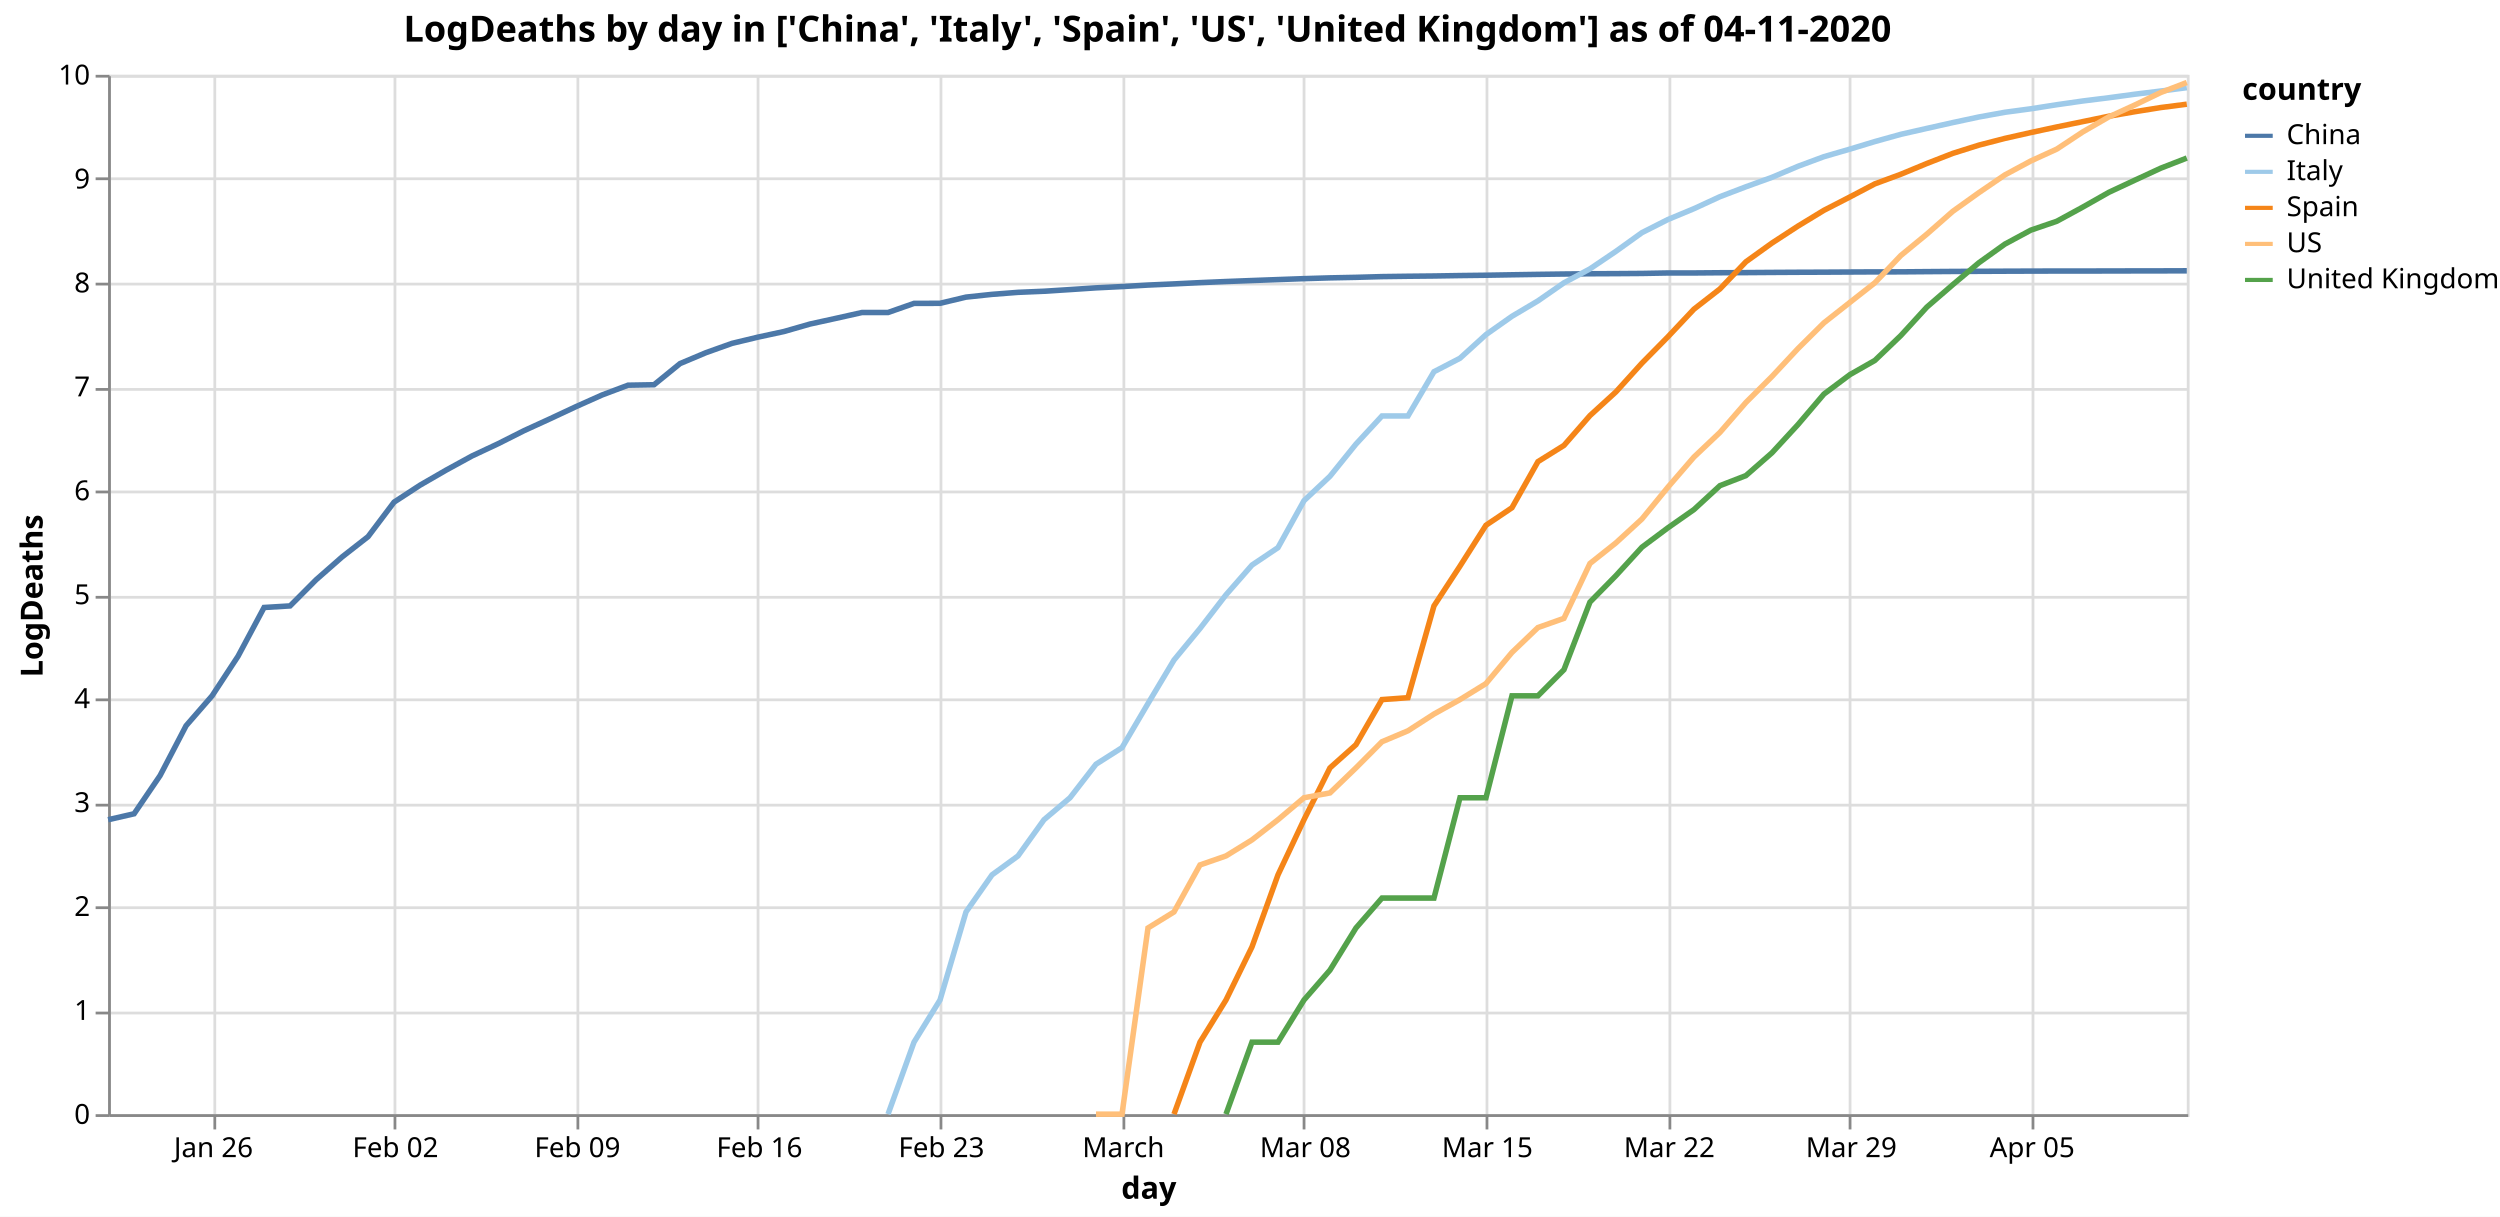
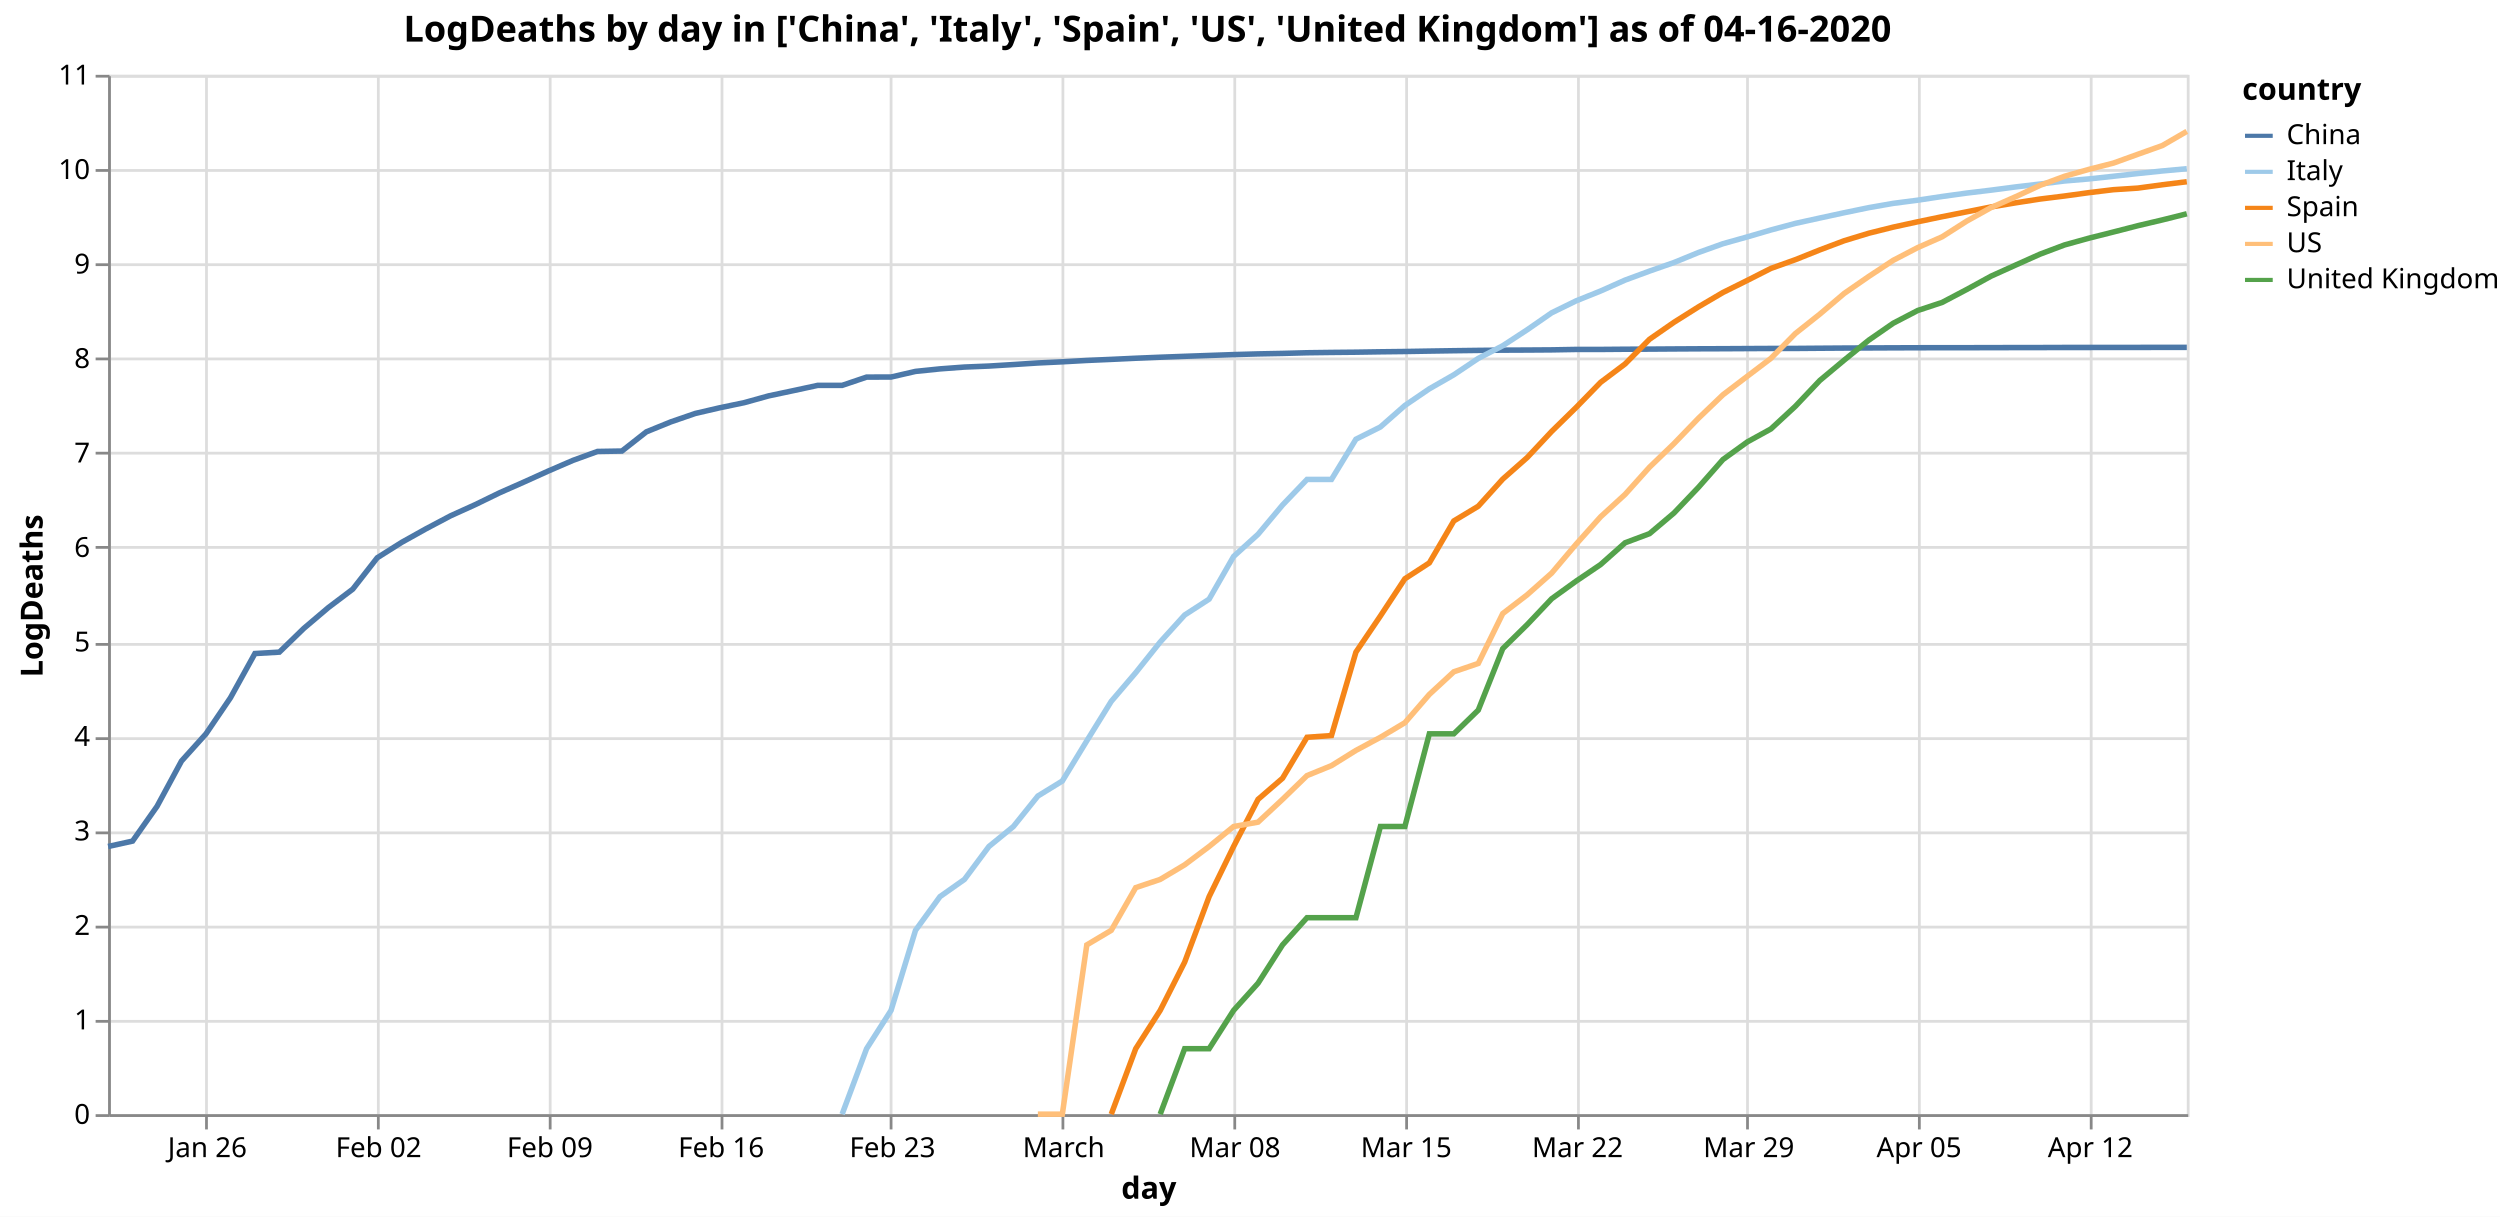
<svg xmlns="http://www.w3.org/2000/svg" class="marks" width="902" height="439" viewBox="0 0 902 439" version="1.1">
  <rect width="902" height="439" style="fill: white;" />
  <g transform="translate(39,27)">
    <g class="mark-group role-frame root">
      <g transform="translate(0,0)">
        <path class="background" d="M0.5,0.5h750v375h-750Z" style="fill: none; stroke: #ddd;" />
        <g>
          <g class="mark-group role-axis">
            <g transform="translate(0.5,375.5)">
              <path class="background" d="M0,0h0v0h0Z" style="pointer-events: none; fill: none;" />
              <g>
                <g class="mark-rule role-axis-grid" style="pointer-events: none;">
-                   <line transform="translate(38,-375)" x2="0" y2="375" style="fill: none; stroke: #ddd; stroke-width: 1; opacity: 1;" />
-                   <line transform="translate(103,-375)" x2="0" y2="375" style="fill: none; stroke: #ddd; stroke-width: 1; opacity: 1;" />
-                   <line transform="translate(169,-375)" x2="0" y2="375" style="fill: none; stroke: #ddd; stroke-width: 1; opacity: 1;" />
-                   <line transform="translate(234,-375)" x2="0" y2="375" style="fill: none; stroke: #ddd; stroke-width: 1; opacity: 1;" />
-                   <line transform="translate(300,-375)" x2="0" y2="375" style="fill: none; stroke: #ddd; stroke-width: 1; opacity: 1;" />
-                   <line transform="translate(366,-375)" x2="0" y2="375" style="fill: none; stroke: #ddd; stroke-width: 1; opacity: 1;" />
-                   <line transform="translate(431,-375)" x2="0" y2="375" style="fill: none; stroke: #ddd; stroke-width: 1; opacity: 1;" />
-                   <line transform="translate(497,-375)" x2="0" y2="375" style="fill: none; stroke: #ddd; stroke-width: 1; opacity: 1;" />
-                   <line transform="translate(563,-375)" x2="0" y2="375" style="fill: none; stroke: #ddd; stroke-width: 1; opacity: 1;" />
-                   <line transform="translate(628,-375)" x2="0" y2="375" style="fill: none; stroke: #ddd; stroke-width: 1; opacity: 1;" />
-                   <line transform="translate(694,-375)" x2="0" y2="375" style="fill: none; stroke: #ddd; stroke-width: 1; opacity: 1;" />
+                   <line transform="translate(35,-375)" x2="0" y2="375" style="fill: none; stroke: #ddd; stroke-width: 1; opacity: 1;" />
+                   <line transform="translate(97,-375)" x2="0" y2="375" style="fill: none; stroke: #ddd; stroke-width: 1; opacity: 1;" />
+                   <line transform="translate(159,-375)" x2="0" y2="375" style="fill: none; stroke: #ddd; stroke-width: 1; opacity: 1;" />
+                   <line transform="translate(221,-375)" x2="0" y2="375" style="fill: none; stroke: #ddd; stroke-width: 1; opacity: 1;" />
+                   <line transform="translate(282,-375)" x2="0" y2="375" style="fill: none; stroke: #ddd; stroke-width: 1; opacity: 1;" />
+                   <line transform="translate(344,-375)" x2="0" y2="375" style="fill: none; stroke: #ddd; stroke-width: 1; opacity: 1;" />
+                   <line transform="translate(406,-375)" x2="0" y2="375" style="fill: none; stroke: #ddd; stroke-width: 1; opacity: 1;" />
+                   <line transform="translate(468,-375)" x2="0" y2="375" style="fill: none; stroke: #ddd; stroke-width: 1; opacity: 1;" />
+                   <line transform="translate(530,-375)" x2="0" y2="375" style="fill: none; stroke: #ddd; stroke-width: 1; opacity: 1;" />
+                   <line transform="translate(591,-375)" x2="0" y2="375" style="fill: none; stroke: #ddd; stroke-width: 1; opacity: 1;" />
+                   <line transform="translate(653,-375)" x2="0" y2="375" style="fill: none; stroke: #ddd; stroke-width: 1; opacity: 1;" />
+                   <line transform="translate(715,-375)" x2="0" y2="375" style="fill: none; stroke: #ddd; stroke-width: 1; opacity: 1;" />
                </g>
              </g>
              <path class="foreground" d="" style="pointer-events: none; display: none; fill: none;" />
            </g>
          </g>
          <g class="mark-group role-axis">
            <g transform="translate(0.5,0.5)">
              <path class="background" d="M0,0h0v0h0Z" style="pointer-events: none; fill: none;" />
              <g>
                <g class="mark-rule role-axis-grid" style="pointer-events: none;">
                  <line transform="translate(0,375)" x2="750" y2="0" style="fill: none; stroke: #ddd; stroke-width: 1; opacity: 1;" />
-                   <line transform="translate(0,338)" x2="750" y2="0" style="fill: none; stroke: #ddd; stroke-width: 1; opacity: 1;" />
-                   <line transform="translate(0,300)" x2="750" y2="0" style="fill: none; stroke: #ddd; stroke-width: 1; opacity: 1;" />
-                   <line transform="translate(0,263)" x2="750" y2="0" style="fill: none; stroke: #ddd; stroke-width: 1; opacity: 1;" />
-                   <line transform="translate(0,225)" x2="750" y2="0" style="fill: none; stroke: #ddd; stroke-width: 1; opacity: 1;" />
-                   <line transform="translate(0,188)" x2="750" y2="0" style="fill: none; stroke: #ddd; stroke-width: 1; opacity: 1;" />
-                   <line transform="translate(0,150)" x2="750" y2="0" style="fill: none; stroke: #ddd; stroke-width: 1; opacity: 1;" />
-                   <line transform="translate(0,113)" x2="750" y2="0" style="fill: none; stroke: #ddd; stroke-width: 1; opacity: 1;" />
-                   <line transform="translate(0,75)" x2="750" y2="0" style="fill: none; stroke: #ddd; stroke-width: 1; opacity: 1;" />
-                   <line transform="translate(0,37)" x2="750" y2="0" style="fill: none; stroke: #ddd; stroke-width: 1; opacity: 1;" />
+                   <line transform="translate(0,341)" x2="750" y2="0" style="fill: none; stroke: #ddd; stroke-width: 1; opacity: 1;" />
+                   <line transform="translate(0,307)" x2="750" y2="0" style="fill: none; stroke: #ddd; stroke-width: 1; opacity: 1;" />
+                   <line transform="translate(0,273)" x2="750" y2="0" style="fill: none; stroke: #ddd; stroke-width: 1; opacity: 1;" />
+                   <line transform="translate(0,239)" x2="750" y2="0" style="fill: none; stroke: #ddd; stroke-width: 1; opacity: 1;" />
+                   <line transform="translate(0,205)" x2="750" y2="0" style="fill: none; stroke: #ddd; stroke-width: 1; opacity: 1;" />
+                   <line transform="translate(0,170)" x2="750" y2="0" style="fill: none; stroke: #ddd; stroke-width: 1; opacity: 1;" />
+                   <line transform="translate(0,136)" x2="750" y2="0" style="fill: none; stroke: #ddd; stroke-width: 1; opacity: 1;" />
+                   <line transform="translate(0,102)" x2="750" y2="0" style="fill: none; stroke: #ddd; stroke-width: 1; opacity: 1;" />
+                   <line transform="translate(0,68)" x2="750" y2="0" style="fill: none; stroke: #ddd; stroke-width: 1; opacity: 1;" />
+                   <line transform="translate(0,34)" x2="750" y2="0" style="fill: none; stroke: #ddd; stroke-width: 1; opacity: 1;" />
                  <line transform="translate(0,0)" x2="750" y2="0" style="fill: none; stroke: #ddd; stroke-width: 1; opacity: 1;" />
                </g>
              </g>
              <path class="foreground" d="" style="pointer-events: none; display: none; fill: none;" />
            </g>
          </g>
          <g class="mark-group role-axis">
            <g transform="translate(0.5,375.5)">
              <path class="background" d="M0,0h0v0h0Z" style="pointer-events: none; fill: none;" />
              <g>
                <g class="mark-rule role-axis-tick" style="pointer-events: none;">
-                   <line transform="translate(38,0)" x2="0" y2="5" style="fill: none; stroke: #888; stroke-width: 1; opacity: 1;" />
-                   <line transform="translate(103,0)" x2="0" y2="5" style="fill: none; stroke: #888; stroke-width: 1; opacity: 1;" />
-                   <line transform="translate(169,0)" x2="0" y2="5" style="fill: none; stroke: #888; stroke-width: 1; opacity: 1;" />
-                   <line transform="translate(234,0)" x2="0" y2="5" style="fill: none; stroke: #888; stroke-width: 1; opacity: 1;" />
-                   <line transform="translate(300,0)" x2="0" y2="5" style="fill: none; stroke: #888; stroke-width: 1; opacity: 1;" />
-                   <line transform="translate(366,0)" x2="0" y2="5" style="fill: none; stroke: #888; stroke-width: 1; opacity: 1;" />
-                   <line transform="translate(431,0)" x2="0" y2="5" style="fill: none; stroke: #888; stroke-width: 1; opacity: 1;" />
-                   <line transform="translate(497,0)" x2="0" y2="5" style="fill: none; stroke: #888; stroke-width: 1; opacity: 1;" />
-                   <line transform="translate(563,0)" x2="0" y2="5" style="fill: none; stroke: #888; stroke-width: 1; opacity: 1;" />
-                   <line transform="translate(628,0)" x2="0" y2="5" style="fill: none; stroke: #888; stroke-width: 1; opacity: 1;" />
-                   <line transform="translate(694,0)" x2="0" y2="5" style="fill: none; stroke: #888; stroke-width: 1; opacity: 1;" />
+                   <line transform="translate(35,0)" x2="0" y2="5" style="fill: none; stroke: #888; stroke-width: 1; opacity: 1;" />
+                   <line transform="translate(97,0)" x2="0" y2="5" style="fill: none; stroke: #888; stroke-width: 1; opacity: 1;" />
+                   <line transform="translate(159,0)" x2="0" y2="5" style="fill: none; stroke: #888; stroke-width: 1; opacity: 1;" />
+                   <line transform="translate(221,0)" x2="0" y2="5" style="fill: none; stroke: #888; stroke-width: 1; opacity: 1;" />
+                   <line transform="translate(282,0)" x2="0" y2="5" style="fill: none; stroke: #888; stroke-width: 1; opacity: 1;" />
+                   <line transform="translate(344,0)" x2="0" y2="5" style="fill: none; stroke: #888; stroke-width: 1; opacity: 1;" />
+                   <line transform="translate(406,0)" x2="0" y2="5" style="fill: none; stroke: #888; stroke-width: 1; opacity: 1;" />
+                   <line transform="translate(468,0)" x2="0" y2="5" style="fill: none; stroke: #888; stroke-width: 1; opacity: 1;" />
+                   <line transform="translate(530,0)" x2="0" y2="5" style="fill: none; stroke: #888; stroke-width: 1; opacity: 1;" />
+                   <line transform="translate(591,0)" x2="0" y2="5" style="fill: none; stroke: #888; stroke-width: 1; opacity: 1;" />
+                   <line transform="translate(653,0)" x2="0" y2="5" style="fill: none; stroke: #888; stroke-width: 1; opacity: 1;" />
+                   <line transform="translate(715,0)" x2="0" y2="5" style="fill: none; stroke: #888; stroke-width: 1; opacity: 1;" />
                </g>
                <g class="mark-text role-axis-label" style="pointer-events: none;">
-                   <text text-anchor="middle" transform="translate(37.51954,15)" style="font-family: sans-serif; font-size: 10px; fill: #000; opacity: 1;">Jan 26</text>
-                   <text text-anchor="middle" transform="translate(103.1787,15)" style="font-family: sans-serif; font-size: 10px; fill: #000; opacity: 1;">Feb 02</text>
-                   <text text-anchor="middle" transform="translate(168.8379,15)" style="font-family: sans-serif; font-size: 10px; fill: #000; opacity: 1;">Feb 09</text>
-                   <text text-anchor="middle" transform="translate(234.4971,15)" style="font-family: sans-serif; font-size: 10px; fill: #000; opacity: 1;">Feb 16</text>
-                   <text text-anchor="middle" transform="translate(300.1563,15)" style="font-family: sans-serif; font-size: 10px; fill: #000; opacity: 1;">Feb 23</text>
-                   <text text-anchor="middle" transform="translate(365.8155,15)" style="font-family: sans-serif; font-size: 10px; fill: #000; opacity: 1;">March</text>
-                   <text text-anchor="middle" transform="translate(431.4747,15)" style="font-family: sans-serif; font-size: 10px; fill: #000; opacity: 1;">Mar 08</text>
-                   <text text-anchor="middle" transform="translate(497.1339,15)" style="font-family: sans-serif; font-size: 10px; fill: #000; opacity: 1;">Mar 15</text>
-                   <text text-anchor="middle" transform="translate(562.7931,15)" style="font-family: sans-serif; font-size: 10px; fill: #000; opacity: 1;">Mar 22</text>
-                   <text text-anchor="middle" transform="translate(628.4523,15)" style="font-family: sans-serif; font-size: 10px; fill: #000; opacity: 1;">Mar 29</text>
-                   <text text-anchor="middle" transform="translate(693.7207,15)" style="font-family: sans-serif; font-size: 10px; fill: #000; opacity: 1;">Apr 05</text>
+                   <text text-anchor="middle" transform="translate(35.31143,15)" style="font-family: sans-serif; font-size: 10px; fill: #000; opacity: 1;">Jan 26</text>
+                   <text text-anchor="middle" transform="translate(97.10642,15)" style="font-family: sans-serif; font-size: 10px; fill: #000; opacity: 1;">Feb 02</text>
+                   <text text-anchor="middle" transform="translate(158.9014,15)" style="font-family: sans-serif; font-size: 10px; fill: #000; opacity: 1;">Feb 09</text>
+                   <text text-anchor="middle" transform="translate(220.6964,15)" style="font-family: sans-serif; font-size: 10px; fill: #000; opacity: 1;">Feb 16</text>
+                   <text text-anchor="middle" transform="translate(282.4914,15)" style="font-family: sans-serif; font-size: 10px; fill: #000; opacity: 1;">Feb 23</text>
+                   <text text-anchor="middle" transform="translate(344.2864,15)" style="font-family: sans-serif; font-size: 10px; fill: #000; opacity: 1;">March</text>
+                   <text text-anchor="middle" transform="translate(406.0814,15)" style="font-family: sans-serif; font-size: 10px; fill: #000; opacity: 1;">Mar 08</text>
+                   <text text-anchor="middle" transform="translate(467.8764,15)" style="font-family: sans-serif; font-size: 10px; fill: #000; opacity: 1;">Mar 15</text>
+                   <text text-anchor="middle" transform="translate(529.6714,15)" style="font-family: sans-serif; font-size: 10px; fill: #000; opacity: 1;">Mar 22</text>
+                   <text text-anchor="middle" transform="translate(591.4664,15)" style="font-family: sans-serif; font-size: 10px; fill: #000; opacity: 1;">Mar 29</text>
+                   <text text-anchor="middle" transform="translate(652.8936,15)" style="font-family: sans-serif; font-size: 10px; fill: #000; opacity: 1;">Apr 05</text>
+                   <text text-anchor="middle" transform="translate(714.6886,15)" style="font-family: sans-serif; font-size: 10px; fill: #000; opacity: 1;">Apr 12</text>
                </g>
                <g class="mark-rule role-axis-domain" style="pointer-events: none;">
                  <line transform="translate(0,0)" x2="750" y2="0" style="fill: none; stroke: #888; stroke-width: 1; opacity: 1;" />
                </g>
                <g class="mark-text role-axis-title" style="pointer-events: none;">
                  <text text-anchor="middle" transform="translate(375,30)" style="font-family: sans-serif; font-size: 11px; font-weight: bold; fill: #000; opacity: 1;">day</text>
                </g>
              </g>
              <path class="foreground" d="" style="pointer-events: none; display: none; fill: none;" />
            </g>
          </g>
          <g class="mark-group role-axis">
            <g transform="translate(0.5,0.5)">
              <path class="background" d="M0,0h0v0h0Z" style="pointer-events: none; fill: none;" />
              <g>
                <g class="mark-rule role-axis-tick" style="pointer-events: none;">
                  <line transform="translate(0,375)" x2="-5" y2="0" style="fill: none; stroke: #888; stroke-width: 1; opacity: 1;" />
-                   <line transform="translate(0,338)" x2="-5" y2="0" style="fill: none; stroke: #888; stroke-width: 1; opacity: 1;" />
-                   <line transform="translate(0,300)" x2="-5" y2="0" style="fill: none; stroke: #888; stroke-width: 1; opacity: 1;" />
-                   <line transform="translate(0,263)" x2="-5" y2="0" style="fill: none; stroke: #888; stroke-width: 1; opacity: 1;" />
-                   <line transform="translate(0,225)" x2="-5" y2="0" style="fill: none; stroke: #888; stroke-width: 1; opacity: 1;" />
-                   <line transform="translate(0,188)" x2="-5" y2="0" style="fill: none; stroke: #888; stroke-width: 1; opacity: 1;" />
-                   <line transform="translate(0,150)" x2="-5" y2="0" style="fill: none; stroke: #888; stroke-width: 1; opacity: 1;" />
-                   <line transform="translate(0,113)" x2="-5" y2="0" style="fill: none; stroke: #888; stroke-width: 1; opacity: 1;" />
-                   <line transform="translate(0,75)" x2="-5" y2="0" style="fill: none; stroke: #888; stroke-width: 1; opacity: 1;" />
-                   <line transform="translate(0,37)" x2="-5" y2="0" style="fill: none; stroke: #888; stroke-width: 1; opacity: 1;" />
+                   <line transform="translate(0,341)" x2="-5" y2="0" style="fill: none; stroke: #888; stroke-width: 1; opacity: 1;" />
+                   <line transform="translate(0,307)" x2="-5" y2="0" style="fill: none; stroke: #888; stroke-width: 1; opacity: 1;" />
+                   <line transform="translate(0,273)" x2="-5" y2="0" style="fill: none; stroke: #888; stroke-width: 1; opacity: 1;" />
+                   <line transform="translate(0,239)" x2="-5" y2="0" style="fill: none; stroke: #888; stroke-width: 1; opacity: 1;" />
+                   <line transform="translate(0,205)" x2="-5" y2="0" style="fill: none; stroke: #888; stroke-width: 1; opacity: 1;" />
+                   <line transform="translate(0,170)" x2="-5" y2="0" style="fill: none; stroke: #888; stroke-width: 1; opacity: 1;" />
+                   <line transform="translate(0,136)" x2="-5" y2="0" style="fill: none; stroke: #888; stroke-width: 1; opacity: 1;" />
+                   <line transform="translate(0,102)" x2="-5" y2="0" style="fill: none; stroke: #888; stroke-width: 1; opacity: 1;" />
+                   <line transform="translate(0,68)" x2="-5" y2="0" style="fill: none; stroke: #888; stroke-width: 1; opacity: 1;" />
+                   <line transform="translate(0,34)" x2="-5" y2="0" style="fill: none; stroke: #888; stroke-width: 1; opacity: 1;" />
                  <line transform="translate(0,0)" x2="-5" y2="0" style="fill: none; stroke: #888; stroke-width: 1; opacity: 1;" />
                </g>
                <g class="mark-text role-axis-label" style="pointer-events: none;">
                  <text text-anchor="end" transform="translate(-7,378)" style="font-family: sans-serif; font-size: 10px; fill: #000; opacity: 1;">0</text>
-                   <text text-anchor="end" transform="translate(-7,340.5)" style="font-family: sans-serif; font-size: 10px; fill: #000; opacity: 1;">1</text>
-                   <text text-anchor="end" transform="translate(-7,303)" style="font-family: sans-serif; font-size: 10px; fill: #000; opacity: 1;">2</text>
-                   <text text-anchor="end" transform="translate(-7,265.5)" style="font-family: sans-serif; font-size: 10px; fill: #000; opacity: 1;">3</text>
-                   <text text-anchor="end" transform="translate(-7,228)" style="font-family: sans-serif; font-size: 10px; fill: #000; opacity: 1;">4</text>
-                   <text text-anchor="end" transform="translate(-7,190.5)" style="font-family: sans-serif; font-size: 10px; fill: #000; opacity: 1;">5</text>
-                   <text text-anchor="end" transform="translate(-7,153)" style="font-family: sans-serif; font-size: 10px; fill: #000; opacity: 1;">6</text>
-                   <text text-anchor="end" transform="translate(-7,115.5)" style="font-family: sans-serif; font-size: 10px; fill: #000; opacity: 1;">7</text>
-                   <text text-anchor="end" transform="translate(-7,78)" style="font-family: sans-serif; font-size: 10px; fill: #000; opacity: 1;">8</text>
-                   <text text-anchor="end" transform="translate(-7,40.5)" style="font-family: sans-serif; font-size: 10px; fill: #000; opacity: 1;">9</text>
-                   <text text-anchor="end" transform="translate(-7,3)" style="font-family: sans-serif; font-size: 10px; fill: #000; opacity: 1;">10</text>
+                   <text text-anchor="end" transform="translate(-7,343.9091)" style="font-family: sans-serif; font-size: 10px; fill: #000; opacity: 1;">1</text>
+                   <text text-anchor="end" transform="translate(-7,309.8182)" style="font-family: sans-serif; font-size: 10px; fill: #000; opacity: 1;">2</text>
+                   <text text-anchor="end" transform="translate(-7,275.7273)" style="font-family: sans-serif; font-size: 10px; fill: #000; opacity: 1;">3</text>
+                   <text text-anchor="end" transform="translate(-7,241.6364)" style="font-family: sans-serif; font-size: 10px; fill: #000; opacity: 1;">4</text>
+                   <text text-anchor="end" transform="translate(-7,207.5455)" style="font-family: sans-serif; font-size: 10px; fill: #000; opacity: 1;">5</text>
+                   <text text-anchor="end" transform="translate(-7,173.4545)" style="font-family: sans-serif; font-size: 10px; fill: #000; opacity: 1;">6</text>
+                   <text text-anchor="end" transform="translate(-7,139.3636)" style="font-family: sans-serif; font-size: 10px; fill: #000; opacity: 1;">7</text>
+                   <text text-anchor="end" transform="translate(-7,105.2727)" style="font-family: sans-serif; font-size: 10px; fill: #000; opacity: 1;">8</text>
+                   <text text-anchor="end" transform="translate(-7,71.18182)" style="font-family: sans-serif; font-size: 10px; fill: #000; opacity: 1;">9</text>
+                   <text text-anchor="end" transform="translate(-7,37.09091)" style="font-family: sans-serif; font-size: 10px; fill: #000; opacity: 1;">10</text>
+                   <text text-anchor="end" transform="translate(-7,3)" style="font-family: sans-serif; font-size: 10px; fill: #000; opacity: 1;">11</text>
                </g>
                <g class="mark-rule role-axis-domain" style="pointer-events: none;">
                  <line transform="translate(0,375)" x2="0" y2="-375" style="fill: none; stroke: #888; stroke-width: 1; opacity: 1;" />
                </g>
                <g class="mark-text role-axis-title" style="pointer-events: none;">
                  <text text-anchor="middle" transform="translate(-22.12305,187.5) rotate(-90) translate(0,-2)" style="font-family: sans-serif; font-size: 11px; font-weight: bold; fill: #000; opacity: 1;">LogDeaths</text>
                </g>
              </g>
              <path class="foreground" d="" style="pointer-events: none; display: none; fill: none;" />
            </g>
          </g>
          <g class="mark-group role-scope pathgroup">
            <g transform="translate(0,0)">
              <path class="background" d="M0,0h750v375h-750Z" style="fill: none;" />
              <g>
                <g class="mark-line role-mark marks">
-                   <path d="M0,268.754L9.38,266.611L18.76,252.821L28.14,234.837L37.52,224.049L46.899,209.748L56.279,192.18L65.659,191.612L75.039,182.188L84.419,173.952L93.799,166.619L103.179,154.167L112.559,148.047L121.939,142.633L131.318,137.502L140.698,133.107L150.078,128.382L159.458,124.093L168.838,119.702L178.218,115.512L187.598,111.978L196.978,111.81L206.357,104.181L215.737,100.233L225.117,96.886L234.497,94.632L243.877,92.607L253.257,89.91L262.637,87.852L272.017,85.75L281.397,85.75L290.776,82.463L300.156,82.432L309.536,80.2L318.916,79.202L328.296,78.477L337.676,78.079L347.056,77.483L356.436,76.856L365.816,76.396L375.195,75.852L384.575,75.43L393.955,74.974L403.335,74.574L412.715,74.215L422.095,73.872L431.475,73.532L440.855,73.254L450.234,73.063L459.614,72.801L468.994,72.671L478.374,72.576L487.754,72.423L497.134,72.306L506.514,72.142L515.894,71.991L525.274,71.864L534.653,71.771L544.033,71.725L553.413,71.656L562.793,71.484L572.173,71.484L581.553,71.404L590.933,71.358L600.313,71.289L609.693,71.233L619.072,71.198L628.452,71.142L637.441,71.096L646.821,71.085L656.201,71.006L665.581,70.938L674.961,70.893L684.341,70.848L693.721,70.814L703.101,70.791L712.48,70.791L721.86,70.769L731.24,70.747L740.62,70.735L750,70.702" style="fill: none; stroke: #4c78a8; stroke-width: 2;" />
-                 </g>
-               </g>
-               <path class="foreground" d="" style="display: none; fill: none;" />
-             </g>
-             <g transform="translate(0,0)">
-               <path class="background" d="M0,0h750v375h-750Z" style="fill: none;" />
-               <g>
-                 <g class="mark-line role-mark marks">
-                   <path d="M281.397,375L290.776,349.007L300.156,333.802L309.536,302.028L318.916,288.653L328.296,281.816L337.676,268.754L347.056,260.83L356.436,248.726L365.816,242.761L375.195,226.828L384.575,211.146L393.955,199.769L403.335,187.605L412.715,176.88L422.095,170.586L431.475,153.651L440.855,144.835L450.234,133.226L459.614,123.082L468.994,123.082L478.374,107.114L487.754,102.259L497.134,93.73L506.514,87.115L515.894,81.553L525.274,75.037L534.653,70.012L544.033,63.674L553.413,56.941L562.793,52.195L572.173,48.29L581.553,43.964L590.933,40.385L600.313,36.986L609.693,33.009L619.072,29.526L628.452,26.799L637.441,24.076L646.821,21.461L656.201,19.329L665.581,17.223L674.961,15.213L684.341,13.513L693.721,12.253L703.101,10.781L712.48,9.435L721.86,8.266L731.24,6.993L740.62,5.842L750,4.63" style="fill: none; stroke: #9ecae9; stroke-width: 2;" />
-                 </g>
-               </g>
-               <path class="foreground" d="" style="display: none; fill: none;" />
-             </g>
-             <g transform="translate(0,0)">
-               <path class="background" d="M0,0h750v375h-750Z" style="fill: none;" />
-               <g>
-                 <g class="mark-line role-mark marks">
-                   <path d="M384.575,375L393.955,349.007L403.335,333.802L412.715,314.646L422.095,288.653L431.475,268.754L440.855,250.042L450.234,241.674L459.614,225.413L468.994,224.725L478.374,191.612L487.754,177.263L497.134,162.509L506.514,156.195L515.894,139.555L525.274,133.705L534.653,122.947L544.033,114.38L553.413,104.017L562.793,94.505L572.173,84.546L581.553,77.241L590.933,67.438L600.313,60.698L609.693,54.584L619.072,48.881L628.452,44.058L637.441,39.336L646.821,35.866L656.201,31.984L665.581,28.329L674.961,25.369L684.341,22.941L693.721,20.824L703.101,18.803L712.48,16.874L721.86,14.931L731.24,13.306L740.62,11.798L750,10.593" style="fill: none; stroke: #f58518; stroke-width: 2;" />
-                 </g>
-               </g>
-               <path class="foreground" d="" style="display: none; fill: none;" />
-             </g>
-             <g transform="translate(0,0)">
-               <path class="background" d="M0,0h750v375h-750Z" style="fill: none;" />
-               <g>
-                 <g class="mark-line role-mark marks">
-                   <path d="M356.436,375L365.816,375L375.195,307.809L384.575,302.028L393.955,285.079L403.335,281.816L412.715,276.035L422.095,268.754L431.475,260.83L440.855,259.086L450.234,250.042L459.614,240.618L468.994,236.667L478.374,230.619L487.754,225.413L497.134,219.632L506.514,208.401L515.894,199.42L525.274,196.099L534.653,176.313L544.033,168.856L553.413,160.243L562.793,148.759L572.173,137.904L581.553,129.014L590.933,118.2L600.313,108.842L609.693,98.782L619.072,89.482L628.452,82.097L637.441,75.037L646.821,65.183L656.201,57.474L665.581,49.234L674.961,42.524L684.341,36.119L693.721,31.069L703.101,26.785L712.48,20.584L721.86,15.178L731.24,10.883L740.62,6.369L750,2.761" style="fill: none; stroke: #ffbf79; stroke-width: 2;" />
-                 </g>
-               </g>
-               <path class="foreground" d="" style="display: none; fill: none;" />
-             </g>
-             <g transform="translate(0,0)">
-               <path class="background" d="M0,0h750v375h-750Z" style="fill: none;" />
-               <g>
-                 <g class="mark-line role-mark marks">
-                   <path d="M403.335,375L412.715,349.007L422.095,349.007L431.475,333.802L440.855,323.014L450.234,307.809L459.614,297.021L468.994,297.021L478.374,297.021L487.754,260.83L497.134,260.83L506.514,224.049L515.894,224.049L525.274,214.625L534.653,190.228L544.033,180.683L553.413,170.425L562.793,163.428L572.173,156.858L581.553,148.224L590.933,144.593L600.313,136.386L609.693,126.201L619.072,115.18L628.452,108.166L637.441,103.048L646.821,94.063L656.201,83.807L665.581,75.698L674.961,67.81L684.341,61.087L693.721,56.035L703.101,52.824L712.48,47.714L721.86,42.398L731.24,38.013L740.62,33.672L750,30.019" style="fill: none; stroke: #54a24b; stroke-width: 2;" />
+                   <path d="M0,278.413L8.828,276.465L17.656,263.929L26.484,247.579L35.311,237.772L44.139,224.771L52.967,208.8L61.795,208.284L70.623,199.716L79.451,192.229L88.279,185.563L97.106,174.243L105.934,168.679L114.762,163.758L123.59,159.093L132.418,155.098L141.246,150.802L150.074,146.903L158.901,142.911L167.729,139.102L176.557,135.889L185.385,135.736L194.213,128.801L203.041,125.212L211.869,122.169L220.696,120.12L229.524,118.279L238.352,115.827L247.18,113.956L256.008,112.045L264.836,112.045L273.664,109.057L282.491,109.03L291.319,107L300.147,106.092L308.975,105.434L317.803,105.072L326.631,104.53L335.459,103.96L344.286,103.542L353.114,103.047L361.942,102.663L370.77,102.249L379.598,101.886L388.426,101.559L397.254,101.247L406.081,100.938L414.909,100.686L423.737,100.512L432.565,100.274L441.393,100.155L450.221,100.069L459.049,99.93L467.876,99.824L476.704,99.675L485.532,99.537L494.36,99.421L503.188,99.337L512.016,99.295L520.844,99.233L529.671,99.076L538.499,99.076L547.327,99.003L556.155,98.962L564.983,98.9L573.811,98.848L582.639,98.817L591.466,98.765L599.926,98.724L608.754,98.714L617.582,98.642L626.41,98.58L635.238,98.539L644.066,98.498L652.894,98.467L661.721,98.447L670.549,98.447L679.377,98.426L688.205,98.406L697.033,98.396L705.861,98.365L714.689,98.365L723.516,98.345L732.344,98.345L741.172,98.335L750,98.335" style="fill: none; stroke: #4c78a8; stroke-width: 2;" />
+                 </g>
+               </g>
+               <path class="foreground" d="" style="display: none; fill: none;" />
+             </g>
+             <g transform="translate(0,0)">
+               <path class="background" d="M0,0h750v375h-750Z" style="fill: none;" />
+               <g>
+                 <g class="mark-line role-mark marks">
+                   <path d="M264.836,375L273.664,351.37L282.491,337.547L291.319,308.662L300.147,296.503L308.975,290.287L317.803,278.413L326.631,271.209L335.459,260.206L344.286,254.783L353.114,240.299L361.942,226.042L370.77,215.699L379.598,204.64L388.426,194.891L397.254,189.169L406.081,173.774L414.909,165.759L423.737,155.205L432.565,145.984L441.393,145.984L450.221,131.468L459.049,127.054L467.876,119.3L476.704,113.286L485.532,108.23L494.36,102.307L503.188,97.739L512.016,91.977L520.844,85.856L529.671,81.541L538.499,77.991L547.327,74.059L556.155,70.805L564.983,67.714L573.811,64.099L582.639,60.933L591.466,58.454L599.926,55.978L608.754,53.601L617.582,51.663L626.41,49.748L635.238,47.921L644.066,46.375L652.894,45.23L661.721,43.892L670.549,42.668L679.377,41.606L688.205,40.449L697.033,39.402L705.861,38.3L714.689,37.554L723.516,36.598L732.344,35.609L741.172,34.686L750,33.869" style="fill: none; stroke: #9ecae9; stroke-width: 2;" />
+                 </g>
+               </g>
+               <path class="foreground" d="" style="display: none; fill: none;" />
+             </g>
+             <g transform="translate(0,0)">
+               <path class="background" d="M0,0h750v375h-750Z" style="fill: none;" />
+               <g>
+                 <g class="mark-line role-mark marks">
+                   <path d="M361.942,375L370.77,351.37L379.598,337.547L388.426,320.133L397.254,296.503L406.081,278.413L414.909,261.402L423.737,253.795L432.565,239.012L441.393,238.386L450.221,208.284L459.049,195.239L467.876,181.826L476.704,176.086L485.532,160.959L494.36,155.64L503.188,145.86L512.016,138.073L520.844,128.652L529.671,120.005L538.499,110.951L547.327,104.31L556.155,95.398L564.983,89.271L573.811,83.713L582.639,78.528L591.466,74.144L599.926,69.851L608.754,66.696L617.582,63.168L626.41,59.845L635.238,57.154L644.066,54.947L652.894,53.022L661.721,51.184L670.549,49.431L679.377,47.664L688.205,46.187L697.033,44.816L705.861,43.721L714.689,42.505L723.516,41.438L732.344,40.867L741.172,39.658L750,38.569" style="fill: none; stroke: #f58518; stroke-width: 2;" />
+                 </g>
+               </g>
+               <path class="foreground" d="" style="display: none; fill: none;" />
+             </g>
+             <g transform="translate(0,0)">
+               <path class="background" d="M0,0h750v375h-750Z" style="fill: none;" />
+               <g>
+                 <g class="mark-line role-mark marks">
+                   <path d="M335.459,375L344.286,375L353.114,313.917L361.942,308.662L370.77,293.254L379.598,290.287L388.426,285.032L397.254,278.413L406.081,271.209L414.909,269.624L423.737,261.402L432.565,252.835L441.393,249.243L450.221,243.745L459.049,239.012L467.876,233.757L476.704,223.546L485.532,215.382L494.36,212.363L503.188,194.376L512.016,187.597L520.844,179.767L529.671,169.327L538.499,159.458L547.327,151.377L556.155,141.545L564.983,133.038L573.811,123.893L582.639,115.438L591.466,108.724L599.926,102.307L608.754,93.348L617.582,86.34L626.41,78.849L635.238,72.749L644.066,66.927L652.894,62.335L661.721,58.441L670.549,52.804L679.377,47.889L688.205,43.985L697.033,39.881L705.861,36.603L714.689,34.102L723.516,31.843L732.344,28.659L741.172,25.517L750,20.396" style="fill: none; stroke: #ffbf79; stroke-width: 2;" />
+                 </g>
+               </g>
+               <path class="foreground" d="" style="display: none; fill: none;" />
+             </g>
+             <g transform="translate(0,0)">
+               <path class="background" d="M0,0h750v375h-750Z" style="fill: none;" />
+               <g>
+                 <g class="mark-line role-mark marks">
+                   <path d="M379.598,375L388.426,351.37L397.254,351.37L406.081,337.547L414.909,327.74L423.737,313.917L432.565,304.11L441.393,304.11L450.221,304.11L459.049,271.209L467.876,271.209L476.704,237.772L485.532,237.772L494.36,229.205L503.188,207.025L512.016,198.348L520.844,189.023L529.671,182.662L538.499,176.689L547.327,168.84L556.155,165.539L564.983,158.079L573.811,148.819L582.639,138.8L591.466,132.423L599.926,127.771L608.754,119.603L617.582,110.279L626.41,102.907L635.238,95.736L644.066,89.625L652.894,85.032L661.721,82.112L670.549,77.468L679.377,72.634L688.205,68.648L697.033,64.702L705.861,61.381L714.689,58.932L723.516,56.703L732.344,54.431L741.172,52.346L750,50.132" style="fill: none; stroke: #54a24b; stroke-width: 2;" />
                </g>
              </g>
              <path class="foreground" d="" style="display: none; fill: none;" />
            </g>
          </g>
          <g class="mark-group role-legend">
            <g transform="translate(770,0)">
              <path class="background" d="M0,0h88v79h-88Z" style="pointer-events: none; fill: none;" />
              <g>
                <g class="mark-group role-legend-entry">
                  <g transform="translate(0,16)">
                    <path class="background" d="M0,0h0v0h0Z" style="pointer-events: none; fill: none;" />
                    <g>
                      <g class="mark-group role-scope">
                        <g transform="translate(0,0)">
                          <path class="background" d="M0,0h87.152v11h-87.152Z" style="pointer-events: none; fill: none; opacity: 1;" />
                          <g>
                            <g class="mark-symbol role-legend-symbol" style="pointer-events: none;">
                              <path transform="translate(6,6)" d="M-5,0L5,0" style="fill: none; stroke: #4c78a8; stroke-width: 1.5; opacity: 1;" />
                            </g>
                            <g class="mark-text role-legend-label" style="pointer-events: none;">
                              <text text-anchor="start" transform="translate(16,9)" style="font-family: sans-serif; font-size: 10px; fill: #000; opacity: 1;">China</text>
                            </g>
                          </g>
                          <path class="foreground" d="" style="pointer-events: none; display: none; fill: none;" />
                        </g>
                        <g transform="translate(0,13)">
                          <path class="background" d="M0,0h87.152v11h-87.152Z" style="pointer-events: none; fill: none; opacity: 1;" />
                          <g>
                            <g class="mark-symbol role-legend-symbol" style="pointer-events: none;">
                              <path transform="translate(6,6)" d="M-5,0L5,0" style="fill: none; stroke: #9ecae9; stroke-width: 1.5; opacity: 1;" />
                            </g>
                            <g class="mark-text role-legend-label" style="pointer-events: none;">
                              <text text-anchor="start" transform="translate(16,9)" style="font-family: sans-serif; font-size: 10px; fill: #000; opacity: 1;">Italy</text>
                            </g>
                          </g>
                          <path class="foreground" d="" style="pointer-events: none; display: none; fill: none;" />
                        </g>
                        <g transform="translate(0,26)">
                          <path class="background" d="M0,0h87.152v11h-87.152Z" style="pointer-events: none; fill: none; opacity: 1;" />
                          <g>
                            <g class="mark-symbol role-legend-symbol" style="pointer-events: none;">
                              <path transform="translate(6,6)" d="M-5,0L5,0" style="fill: none; stroke: #f58518; stroke-width: 1.5; opacity: 1;" />
                            </g>
                            <g class="mark-text role-legend-label" style="pointer-events: none;">
                              <text text-anchor="start" transform="translate(16,9)" style="font-family: sans-serif; font-size: 10px; fill: #000; opacity: 1;">Spain</text>
                            </g>
                          </g>
                          <path class="foreground" d="" style="pointer-events: none; display: none; fill: none;" />
                        </g>
                        <g transform="translate(0,39)">
                          <path class="background" d="M0,0h87.152v11h-87.152Z" style="pointer-events: none; fill: none; opacity: 1;" />
                          <g>
                            <g class="mark-symbol role-legend-symbol" style="pointer-events: none;">
                              <path transform="translate(6,6)" d="M-5,0L5,0" style="fill: none; stroke: #ffbf79; stroke-width: 1.5; opacity: 1;" />
                            </g>
                            <g class="mark-text role-legend-label" style="pointer-events: none;">
                              <text text-anchor="start" transform="translate(16,9)" style="font-family: sans-serif; font-size: 10px; fill: #000; opacity: 1;">US</text>
                            </g>
                          </g>
                          <path class="foreground" d="" style="pointer-events: none; display: none; fill: none;" />
                        </g>
                        <g transform="translate(0,52)">
                          <path class="background" d="M0,0h87.152v11h-87.152Z" style="pointer-events: none; fill: none; opacity: 1;" />
                          <g>
                            <g class="mark-symbol role-legend-symbol" style="pointer-events: none;">
                              <path transform="translate(6,6)" d="M-5,0L5,0" style="fill: none; stroke: #54a24b; stroke-width: 1.5; opacity: 1;" />
                            </g>
                            <g class="mark-text role-legend-label" style="pointer-events: none;">
                              <text text-anchor="start" transform="translate(16,9)" style="font-family: sans-serif; font-size: 10px; fill: #000; opacity: 1;">United Kingdom</text>
                            </g>
                          </g>
                          <path class="foreground" d="" style="pointer-events: none; display: none; fill: none;" />
                        </g>
                      </g>
                    </g>
                    <path class="foreground" d="" style="pointer-events: none; display: none; fill: none;" />
                  </g>
                </g>
                <g class="mark-text role-legend-title" style="pointer-events: none;">
                  <text text-anchor="start" transform="translate(0,9)" style="font-family: sans-serif; font-size: 11px; font-weight: bold; fill: #000; opacity: 1;">country</text>
                </g>
              </g>
              <path class="foreground" d="" style="pointer-events: none; display: none; fill: none;" />
            </g>
          </g>
          <g class="mark-group role-title">
            <g transform="translate(375,-22)">
              <path class="background" d="M0,0h0v0h0Z" style="pointer-events: none; fill: none;" />
              <g>
                <g class="mark-text role-title-text" style="pointer-events: none;">
-                   <text text-anchor="middle" transform="translate(0,10)" style="font-family: sans-serif; font-size: 13px; font-weight: bold; fill: #000; opacity: 1;">LogDeaths by day in ['China', 'Italy', 'Spain', 'US', 'United Kingdom'] as of 04-11-2020</text>
+                   <text text-anchor="middle" transform="translate(0,10)" style="font-family: sans-serif; font-size: 13px; font-weight: bold; fill: #000; opacity: 1;">LogDeaths by day in ['China', 'Italy', 'Spain', 'US', 'United Kingdom'] as of 04-16-2020</text>
                </g>
              </g>
              <path class="foreground" d="" style="pointer-events: none; display: none; fill: none;" />
            </g>
          </g>
        </g>
        <path class="foreground" d="" style="display: none; fill: none;" />
      </g>
    </g>
  </g>
</svg>
